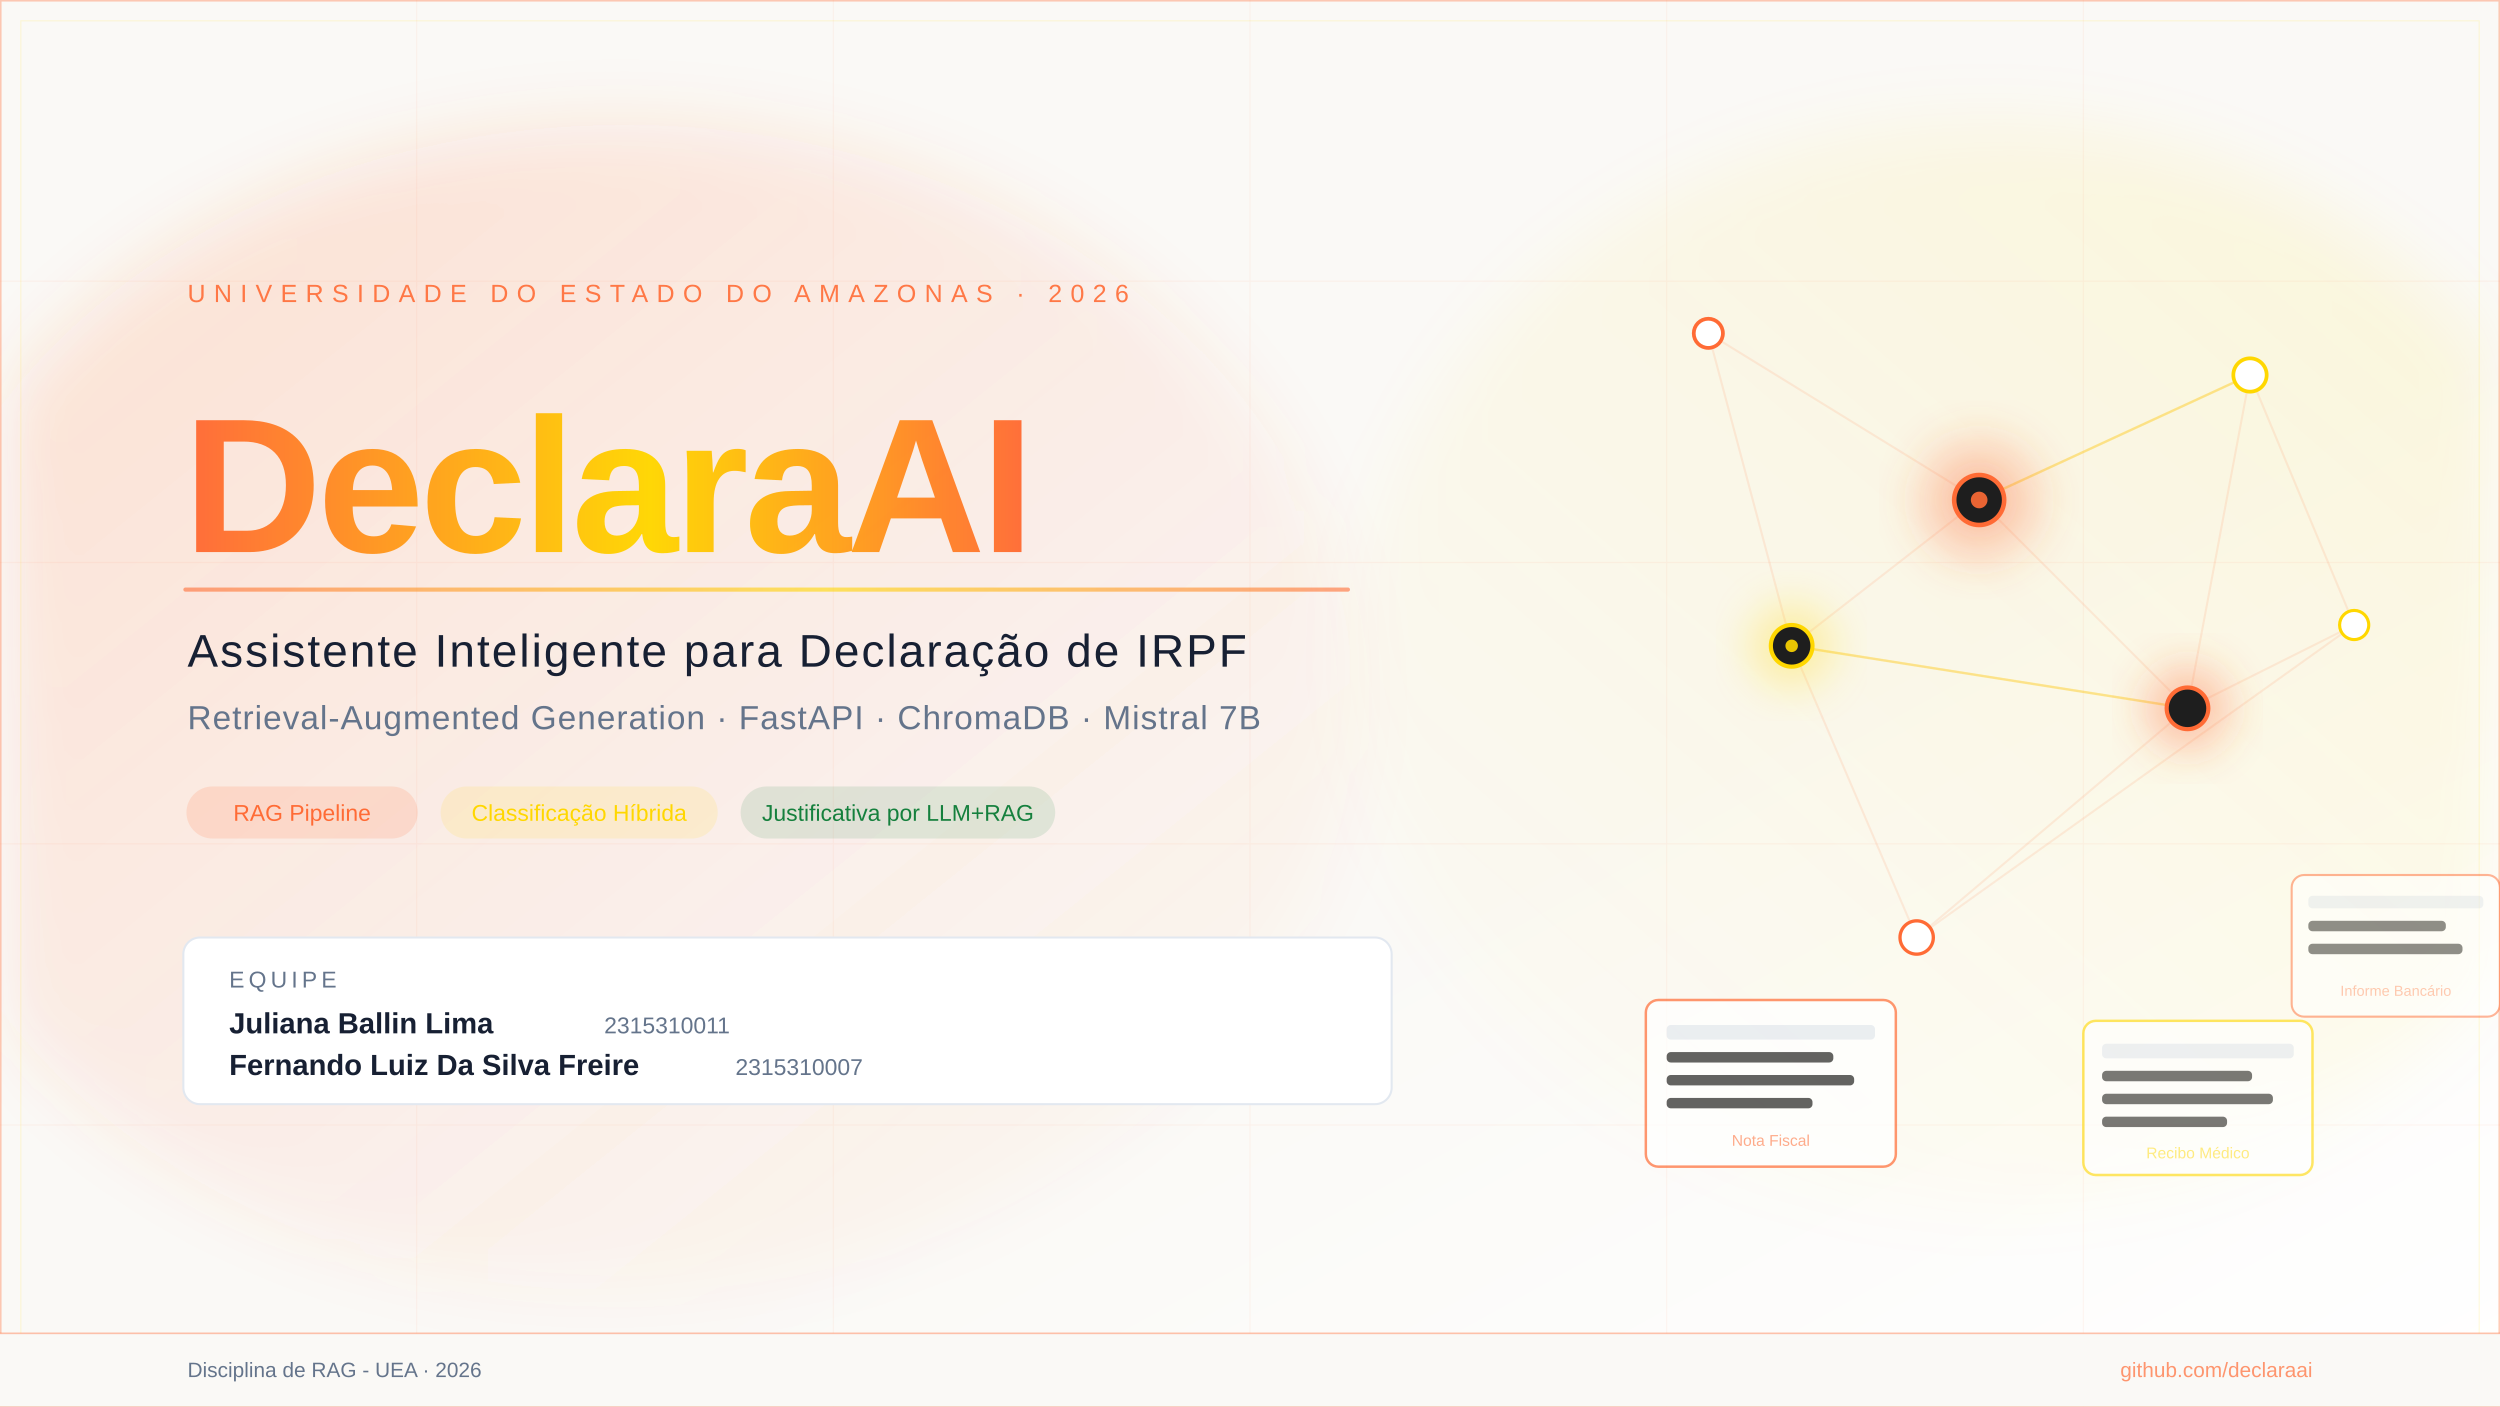
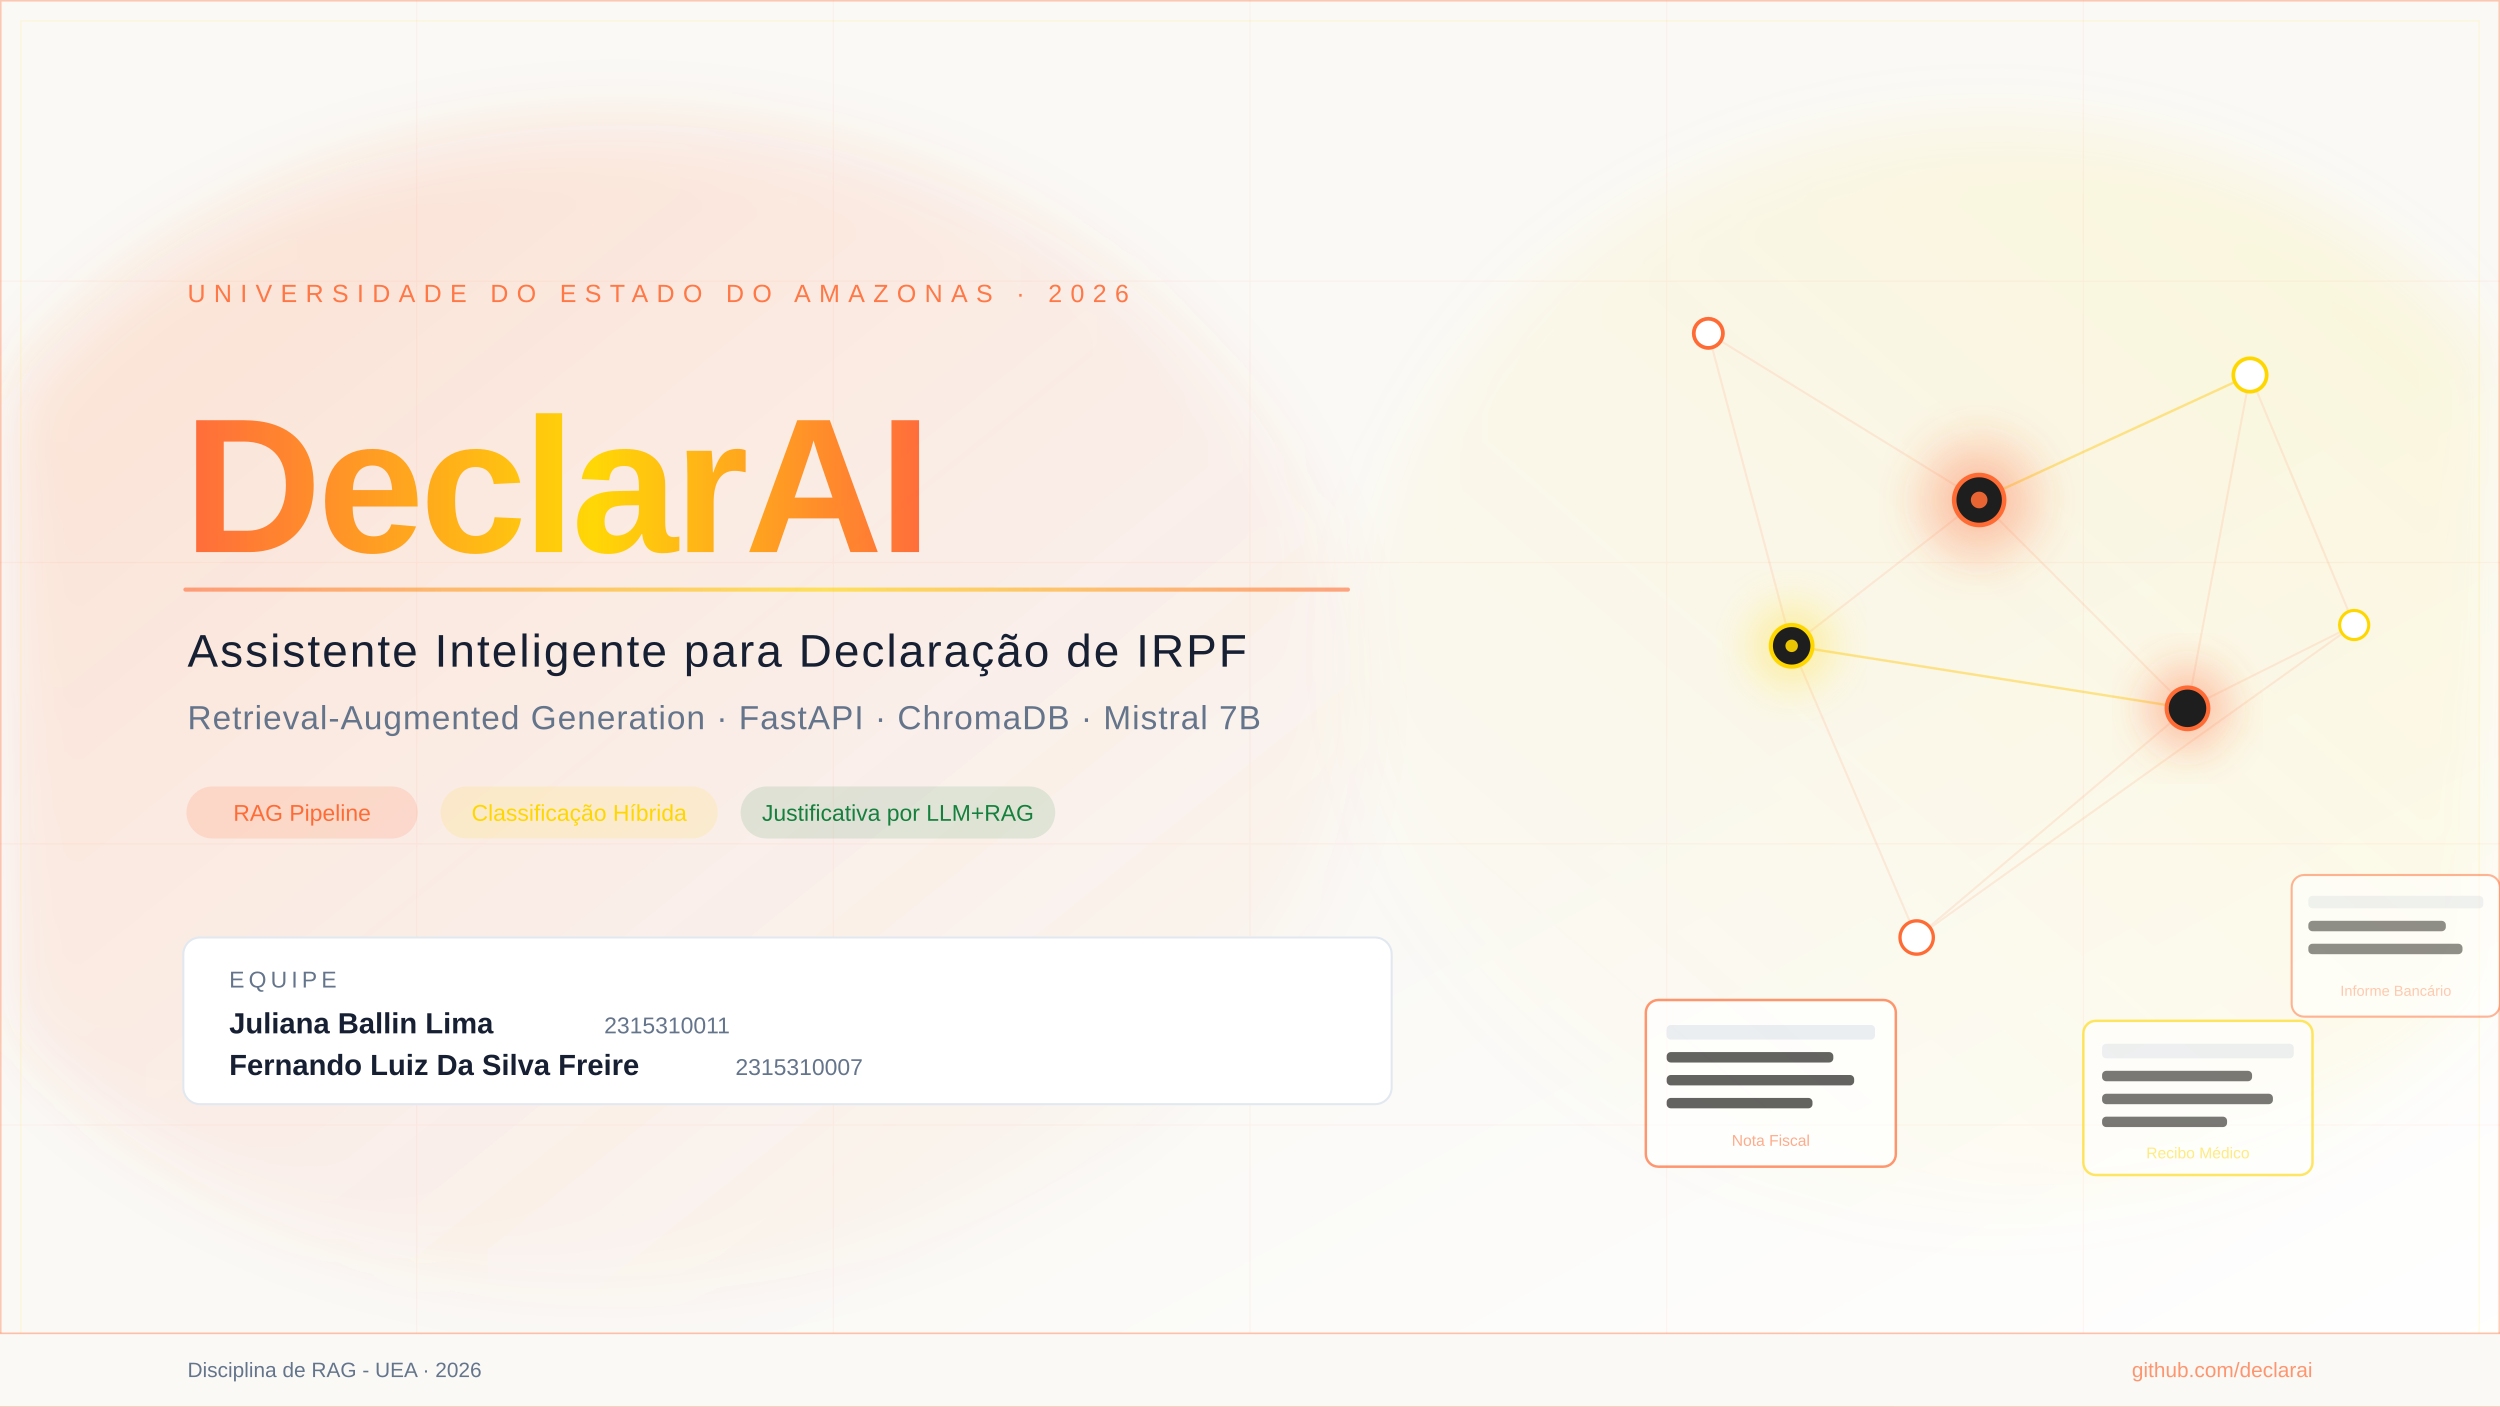
<svg xmlns="http://www.w3.org/2000/svg" viewBox="0 0 1200 675" width="1200" height="675">
  <defs>
    <linearGradient id="bgCover" x1="0%" y1="0%" x2="100%" y2="100%">
      <stop offset="0%" style="stop-color:#FAF9F6" />
      <stop offset="60%" style="stop-color:#FAF9F6" />
      <stop offset="100%" style="stop-color:#FFFFFF" />
    </linearGradient>
    <linearGradient id="glowOrange" x1="0%" y1="0%" x2="100%" y2="100%">
      <stop offset="0%" style="stop-color:#FF6B35;stop-opacity:0.18" />
      <stop offset="100%" style="stop-color:#FF6B35;stop-opacity:0" />
    </linearGradient>
    <linearGradient id="glowYellow" x1="100%" y1="0%" x2="0%" y2="100%">
      <stop offset="0%" style="stop-color:#FFD700;stop-opacity:0.12" />
      <stop offset="100%" style="stop-color:#FFD700;stop-opacity:0" />
    </linearGradient>
    <linearGradient id="titleGrad" x1="0%" y1="0%" x2="100%" y2="0%">
      <stop offset="0%" style="stop-color:#FF6B35" />
      <stop offset="55%" style="stop-color:#FFD700" />
      <stop offset="100%" style="stop-color:#FF6B35" />
    </linearGradient>
    <radialGradient id="nodeGlow" cx="50%" cy="50%" r="50%">
      <stop offset="0%" style="stop-color:#FF6B35;stop-opacity:0.5" />
      <stop offset="100%" style="stop-color:#FF6B35;stop-opacity:0" />
    </radialGradient>
    <radialGradient id="nodeGlowY" cx="50%" cy="50%" r="50%">
      <stop offset="0%" style="stop-color:#FFD700;stop-opacity:0.4" />
      <stop offset="100%" style="stop-color:#FFD700;stop-opacity:0" />
    </radialGradient>
    <filter id="blur4">
      <feGaussianBlur stdDeviation="4" />
    </filter>
    <filter id="blur8">
      <feGaussianBlur stdDeviation="8" />
    </filter>
    <filter id="blur16">
      <feGaussianBlur stdDeviation="16" />
    </filter>
  </defs>
  <rect width="1200" height="675" fill="url(#bgCover)" />
  <ellipse cx="300" cy="340" rx="350" ry="280" fill="url(#glowOrange)" filter="url(#blur16)" />
  <ellipse cx="950" cy="320" rx="300" ry="260" fill="url(#glowYellow)" filter="url(#blur16)" />
  <g opacity="0.06" stroke="#FF6B35" stroke-width="0.6">
    <line x1="0" y1="135" x2="1200" y2="135" />
    <line x1="0" y1="270" x2="1200" y2="270" />
    <line x1="0" y1="405" x2="1200" y2="405" />
    <line x1="0" y1="540" x2="1200" y2="540" />
    <line x1="200" y1="0" x2="200" y2="675" />
    <line x1="400" y1="0" x2="400" y2="675" />
    <line x1="600" y1="0" x2="600" y2="675" />
    <line x1="800" y1="0" x2="800" y2="675" />
    <line x1="1000" y1="0" x2="1000" y2="675" />
  </g>
  <rect width="1200" height="675" fill="none" stroke="#FF6B35" stroke-width="1.5" opacity="0.35" />
  <rect x="10" y="10" width="1180" height="655" fill="none" stroke="#FFD700" stroke-width="0.5" opacity="0.15" />
  <g opacity="0.12" stroke="#FF6B35" stroke-width="1">
    <line x1="820" y1="160" x2="950" y2="240" />
    <line x1="950" y1="240" x2="1080" y2="180" />
    <line x1="1080" y1="180" x2="1050" y2="340" />
    <line x1="820" y1="160" x2="860" y2="310" />
    <line x1="860" y1="310" x2="1050" y2="340" />
    <line x1="950" y1="240" x2="860" y2="310" />
    <line x1="950" y1="240" x2="1050" y2="340" />
    <line x1="860" y1="310" x2="920" y2="450" />
    <line x1="1050" y1="340" x2="920" y2="450" />
    <line x1="1080" y1="180" x2="1130" y2="300" />
    <line x1="1130" y1="300" x2="1050" y2="340" />
    <line x1="1130" y1="300" x2="920" y2="450" />
  </g>
  <g opacity="0.35" stroke="#FFD700" stroke-width="1.2">
    <line x1="950" y1="240" x2="1080" y2="180" />
    <line x1="860" y1="310" x2="1050" y2="340" />
  </g>
  <circle cx="950" cy="240" r="40" fill="url(#nodeGlow)" filter="url(#blur8)" />
  <circle cx="860" cy="310" r="30" fill="url(#nodeGlowY)" filter="url(#blur8)" />
  <circle cx="1050" cy="340" r="30" fill="url(#nodeGlow)" filter="url(#blur8)" />
  <circle cx="820" cy="160" r="7" fill="#FFFFFF" stroke="#FF6B35" stroke-width="1.8" />
  <circle cx="950" cy="240" r="12" fill="#1e1e1e" stroke="#FF6B35" stroke-width="2.2" />
  <circle cx="1080" cy="180" r="8" fill="#FFFFFF" stroke="#FFD700" stroke-width="1.8" />
  <circle cx="860" cy="310" r="10" fill="#1e1e1e" stroke="#FFD700" stroke-width="2" />
  <circle cx="1050" cy="340" r="10" fill="#1e1e1e" stroke="#FF6B35" stroke-width="2" />
  <circle cx="920" cy="450" r="8" fill="#FFFFFF" stroke="#FF6B35" stroke-width="1.6" />
  <circle cx="1130" cy="300" r="7" fill="#FFFFFF" stroke="#FFD700" stroke-width="1.5" />
  <circle cx="950" cy="240" r="4" fill="#FF6B35" opacity="0.9" />
  <circle cx="860" cy="310" r="3" fill="#FFD700" opacity="0.9" />
  <g transform="translate(790,480)" opacity="0.7">
    <rect width="120" height="80" rx="6" fill="#FFFFFF" stroke="#FF6B35" stroke-width="1.2" />
    <rect x="10" y="12" width="100" height="7" rx="2" fill="#E2E8F0" />
    <rect x="10" y="25" width="80" height="5" rx="2" fill="#222" />
    <rect x="10" y="36" width="90" height="5" rx="2" fill="#222" />
    <rect x="10" y="47" width="70" height="5" rx="2" fill="#222" />
    <text x="60" y="70" text-anchor="middle" font-family="'Segoe UI',Arial,sans-serif" font-size="7.5" fill="#FF6B35" opacity="0.8">Nota Fiscal</text>
  </g>
  <g transform="translate(1000,490)" opacity="0.6">
    <rect width="110" height="74" rx="6" fill="#FFFFFF" stroke="#FFD700" stroke-width="1.2" />
    <rect x="9" y="11" width="92" height="7" rx="2" fill="#E2E8F0" />
    <rect x="9" y="24" width="72" height="5" rx="2" fill="#222" />
    <rect x="9" y="35" width="82" height="5" rx="2" fill="#222" />
    <rect x="9" y="46" width="60" height="5" rx="2" fill="#222" />
    <text x="55" y="66" text-anchor="middle" font-family="'Segoe UI',Arial,sans-serif" font-size="7.5" fill="#FFD700" opacity="0.8">Recibo Médico</text>
  </g>
  <g transform="translate(1100,420)" opacity="0.5">
    <rect width="100" height="68" rx="6" fill="#FFFFFF" stroke="#FF6B35" stroke-width="1" />
    <rect x="8" y="10" width="84" height="6" rx="2" fill="#E2E8F0" />
    <rect x="8" y="22" width="66" height="5" rx="2" fill="#222" />
    <rect x="8" y="33" width="74" height="5" rx="2" fill="#222" />
    <text x="50" y="58" text-anchor="middle" font-family="'Segoe UI',Arial,sans-serif" font-size="7" fill="#FF6B35" opacity="0.7">Informe Bancário</text>
  </g>
  <text x="90" y="145" font-family="'Segoe UI',Arial,sans-serif" font-size="12" font-weight="400" fill="#FF6B35" letter-spacing="4" opacity="0.9">UNIVERSIDADE DO ESTADO DO AMAZONAS · 2026</text>
-   <text x="88" y="265" font-family="'Segoe UI',Arial,sans-serif" font-size="92" font-weight="800" fill="url(#titleGrad)" letter-spacing="-2" opacity="0.97">DeclaraAI</text>
+   <text x="88" y="265" font-family="'Segoe UI',Arial,sans-serif" font-size="92" font-weight="800" fill="url(#titleGrad)" letter-spacing="-2" opacity="0.97">DeclarAI</text>
  <rect x="88" y="282" width="560" height="2" rx="1" fill="url(#titleGrad)" opacity="0.6" />
  <text x="90" y="320" font-family="'Segoe UI',Arial,sans-serif" font-size="22" font-weight="300" fill="#172033" letter-spacing="1">Assistente Inteligente para Declaração de IRPF</text>
  <text x="90" y="350" font-family="'Segoe UI',Arial,sans-serif" font-size="16" font-weight="300" fill="#64748B" letter-spacing="0.5">Retrieval-Augmented Generation · FastAPI · ChromaDB · Mistral 7B</text>
  <rect x="90" y="378" width="110" height="24" rx="12" fill="#FF6B35" opacity="0.15" stroke="#FF6B35" stroke-width="1" />
  <text x="145" y="394" text-anchor="middle" font-family="'Segoe UI',Arial,sans-serif" font-size="11" fill="#FF6B35">RAG Pipeline</text>
  <rect x="212" y="378" width="132" height="24" rx="12" fill="#FFD700" opacity="0.12" stroke="#FFD700" stroke-width="1" />
  <text x="278" y="394" text-anchor="middle" font-family="'Segoe UI',Arial,sans-serif" font-size="11" fill="#FFD700">Classificação Híbrida</text>
  <rect x="356" y="378" width="150" height="24" rx="12" fill="#15803D" opacity="0.12" stroke="#15803D" stroke-width="1" />
  <text x="431" y="394" text-anchor="middle" font-family="'Segoe UI',Arial,sans-serif" font-size="11" fill="#15803D">Justificativa por LLM+RAG</text>
  <rect x="88" y="450" width="580" height="80" rx="8" fill="#FFFFFF" stroke="#E2E8F0" stroke-width="1" />
  <text x="110" y="474" font-family="'Segoe UI',Arial,sans-serif" font-size="11" fill="#64748B" letter-spacing="2">EQUIPE</text>
  <text x="110" y="496" font-family="'Segoe UI',Arial,sans-serif" font-size="14" font-weight="600" fill="#172033">Juliana Ballin Lima</text>
  <text x="110" y="496" font-family="'Segoe UI',Arial,sans-serif" font-size="11" fill="#64748B" dx="180">2315310011</text>
  <text x="110" y="516" font-family="'Segoe UI',Arial,sans-serif" font-size="14" font-weight="600" fill="#172033">Fernando Luiz Da Silva Freire</text>
  <text x="110" y="516" font-family="'Segoe UI',Arial,sans-serif" font-size="11" fill="#64748B" dx="243">2315310007</text>
  <rect x="0" y="640" width="1200" height="35" fill="#FAF9F6" />
  <line x1="0" y1="640" x2="1200" y2="640" stroke="#FF6B35" stroke-width="0.8" opacity="0.4" />
  <text x="90" y="661" font-family="'Segoe UI',Arial,sans-serif" font-size="10" fill="#64748B">Disciplina de RAG - UEA · 2026</text>
-   <text x="1110" y="661" text-anchor="end" font-family="'Segoe UI',Arial,sans-serif" font-size="10" fill="#FF6B35" opacity="0.7">github.com/declaraai</text>
+   <text x="1110" y="661" text-anchor="end" font-family="'Segoe UI',Arial,sans-serif" font-size="10" fill="#FF6B35" opacity="0.7">github.com/declarai</text>
</svg>
